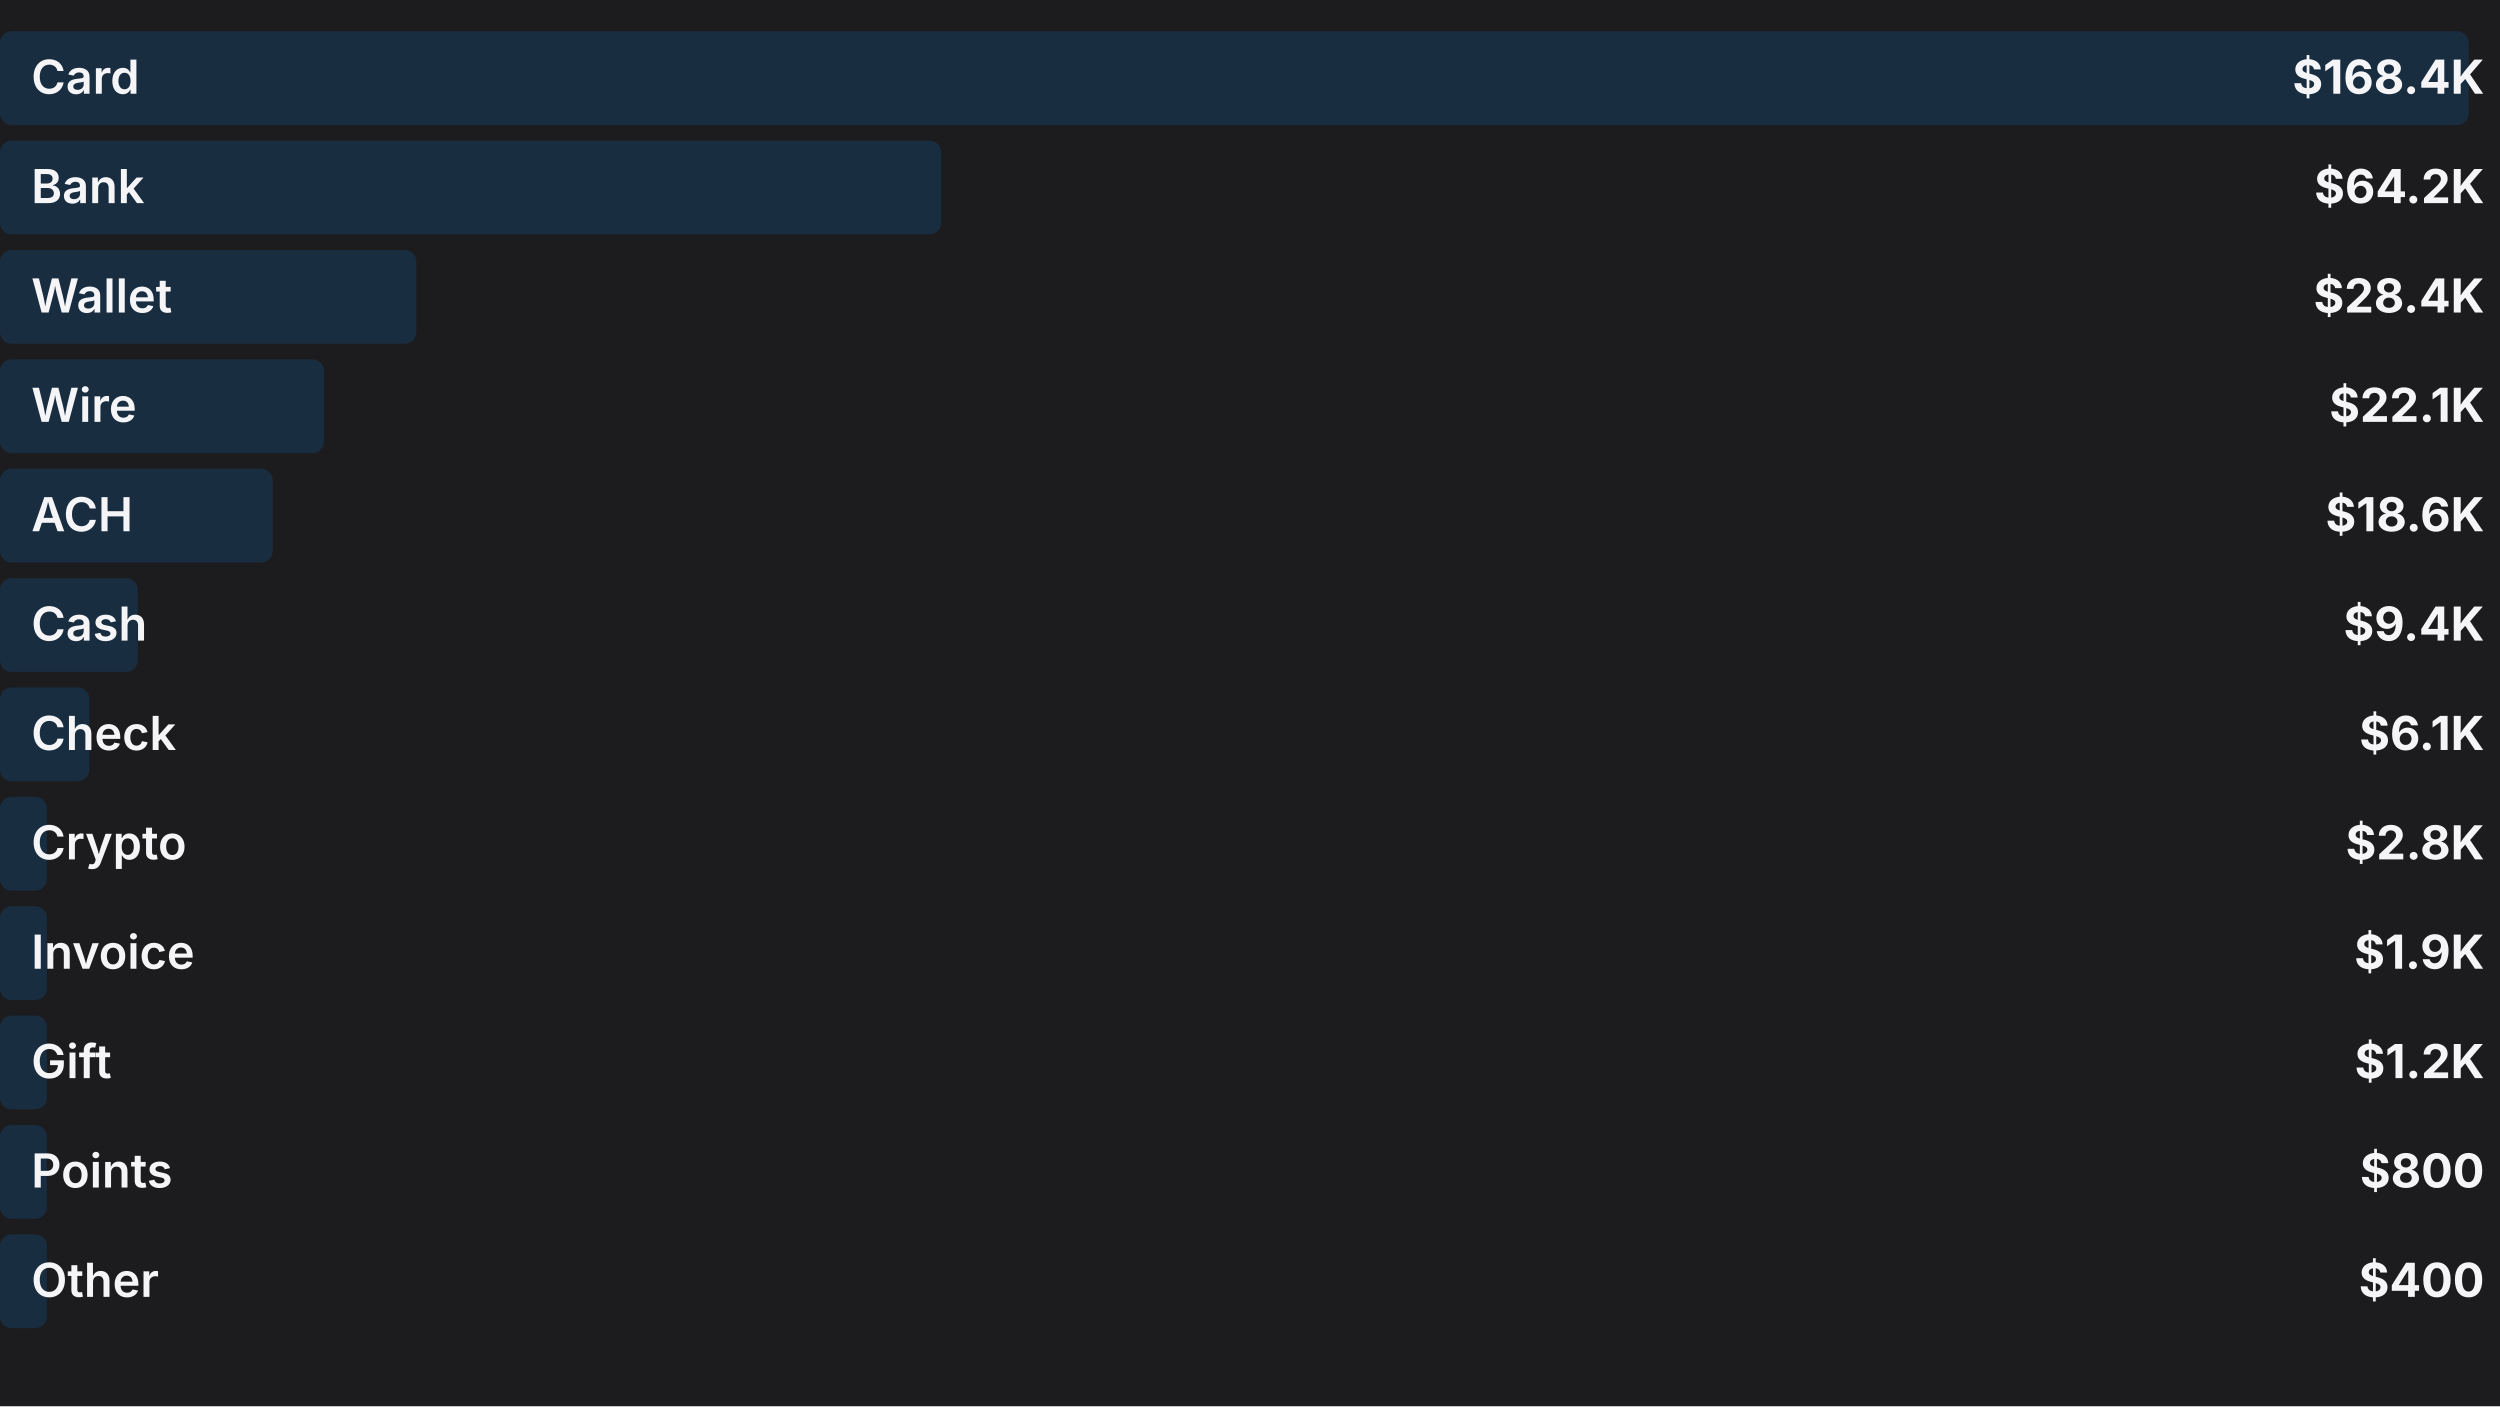
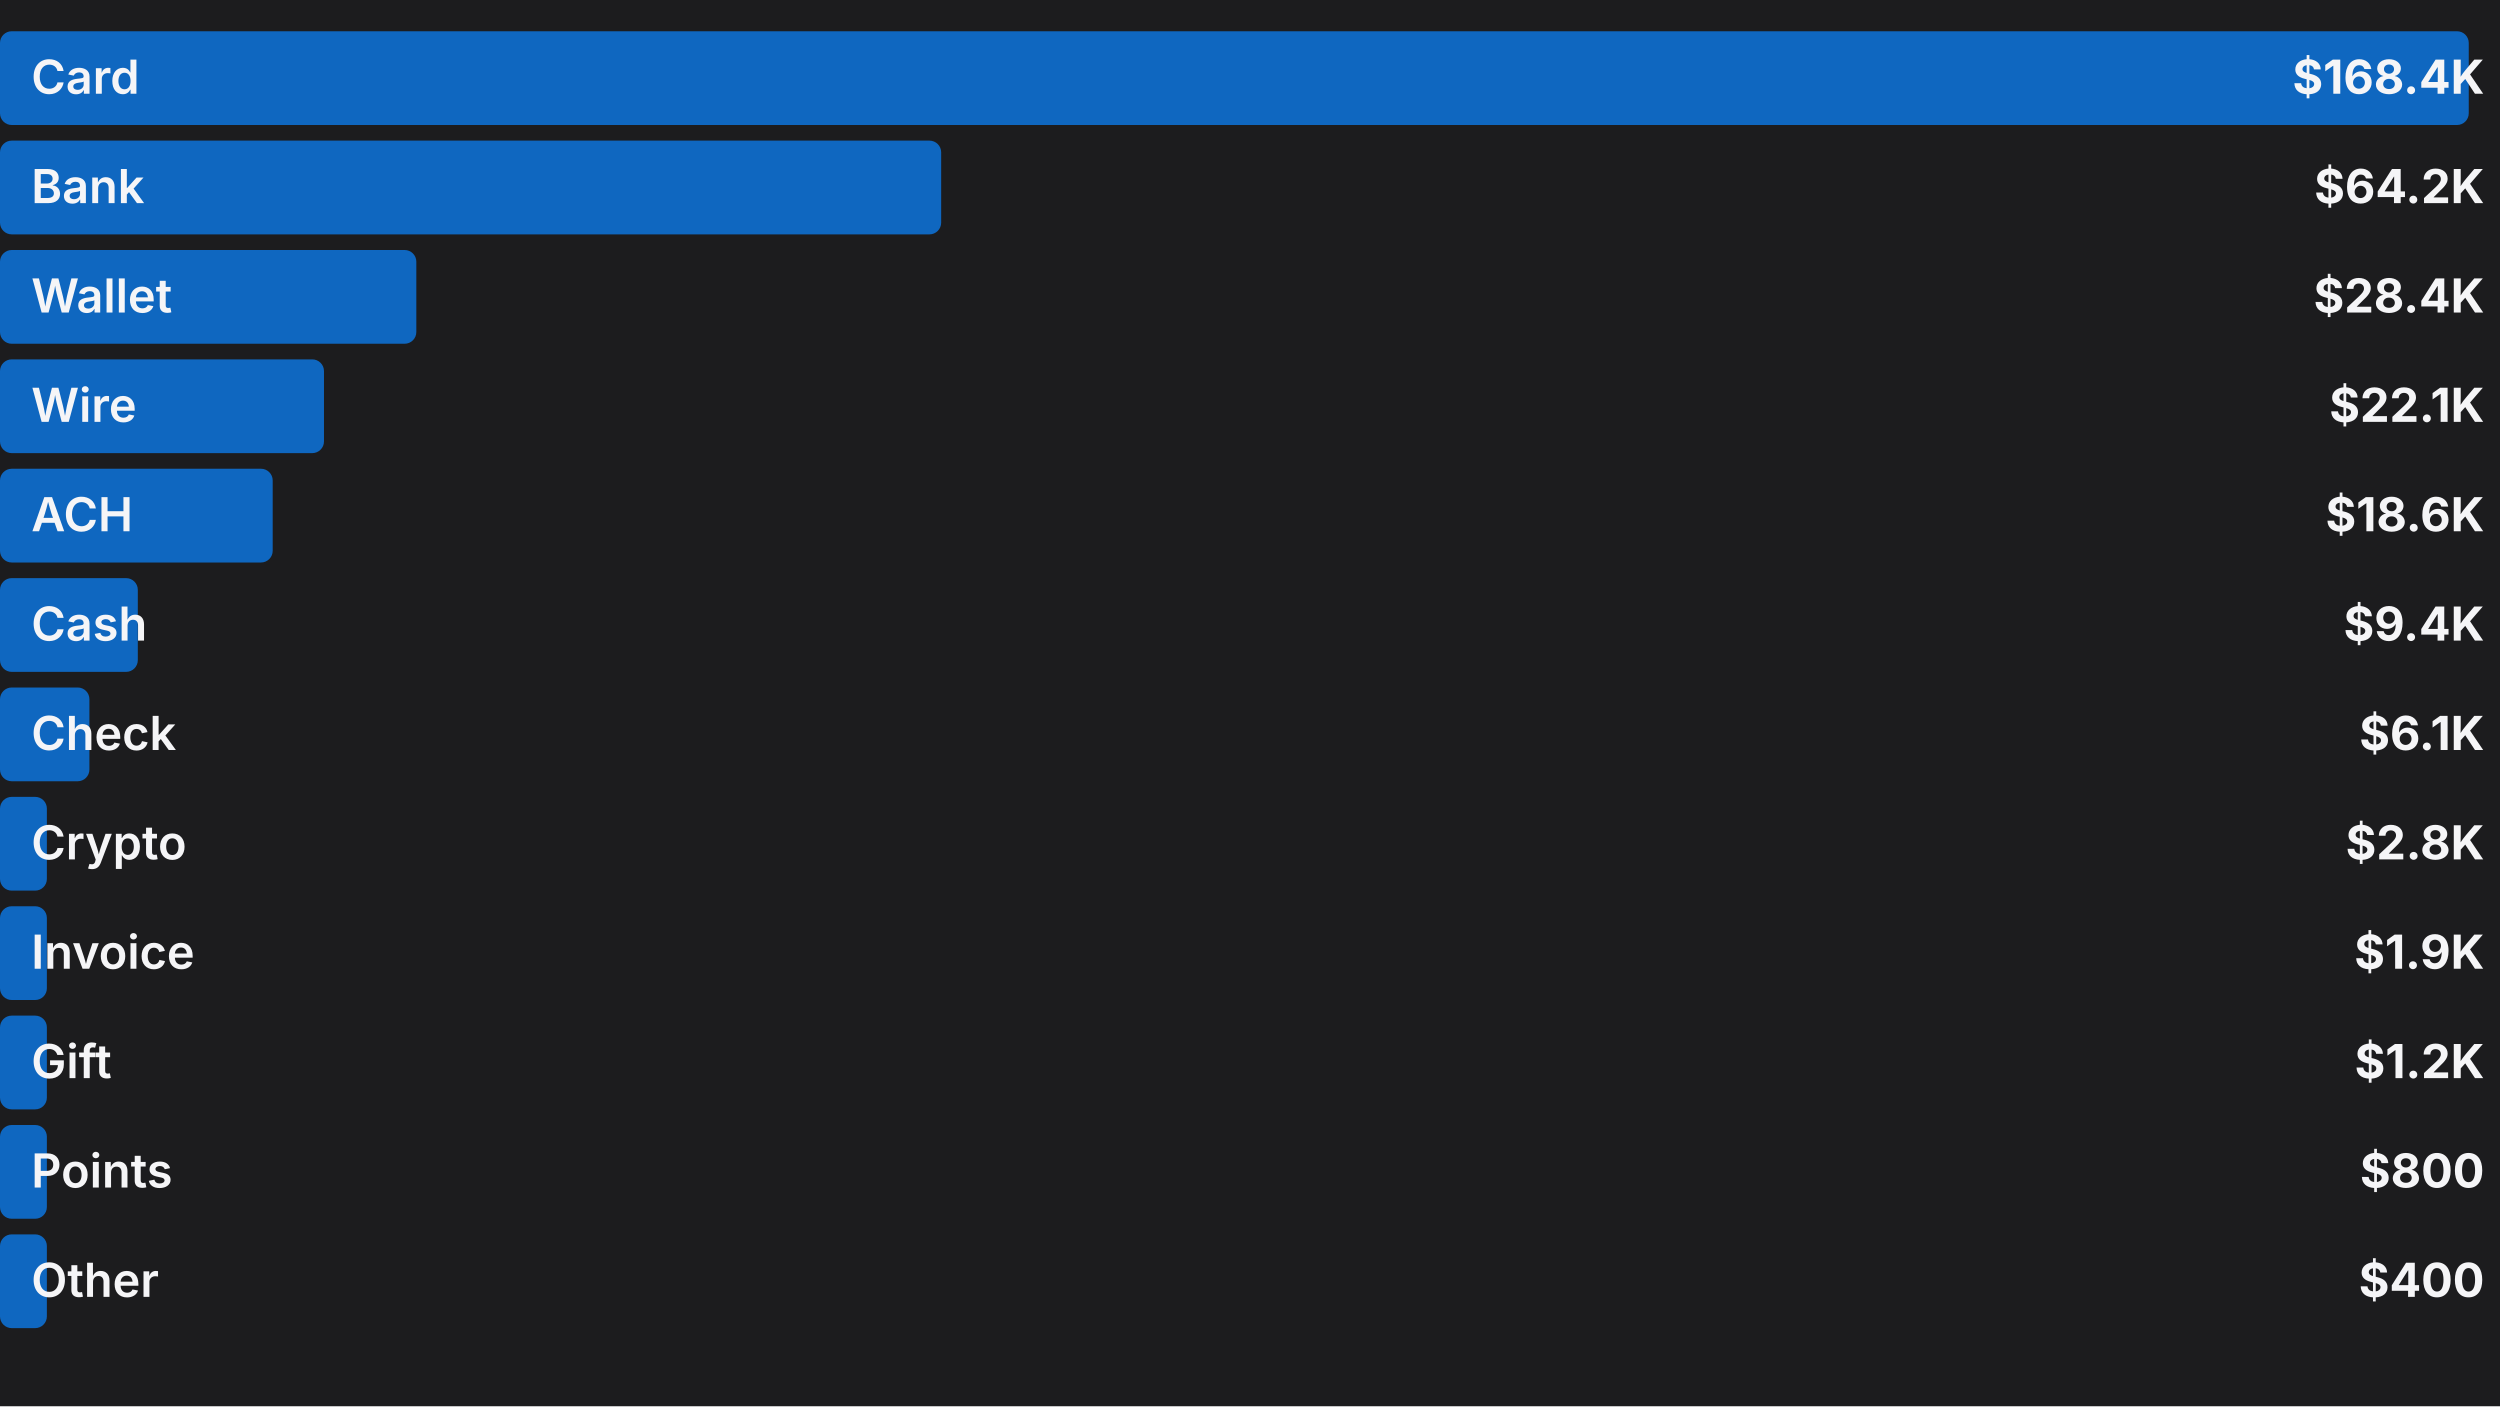
<svg xmlns="http://www.w3.org/2000/svg" width="640" height="360" viewBox="0 0 640 360" role="img" aria-label="Card is the largest method at 168 thousand dollars. Crypto is the smallest." class="ck-chart" data-ck-type="bar-list" data-ck-renderer="bar-list" data-ck-id="ck1tk59eg" style="color-scheme:dark;font-family:Inter, sans-serif;font-variant-numeric:tabular-nums;font-feature-settings:'tnum'">
  <rect width="100%" height="100%" fill="#1c1c1e" data-ck-card="1" />
-   <rect data-ck-track="row" x="0" y="8" width="632" height="24" rx="3" fill="#0a84ff" fill-opacity="0.16" />
+   <rect data-ck-track="row" x="0" y="8" width="632" height="24" rx="3" fill="#0a84ff" fill-opacity="0.72" />
  <text x="8" y="24" fill="#f5f5f7" font-size="12" font-weight="560">Card</text>
  <text x="636" y="24" text-anchor="end" fill="#f5f5f7" font-size="12" font-weight="650">$168.4K</text>
-   <rect data-ck-track="row" x="0" y="36" width="240.94" height="24" rx="3" fill="#0a84ff" fill-opacity="0.16" />
+   <rect data-ck-track="row" x="0" y="36" width="240.94" height="24" rx="3" fill="#0a84ff" fill-opacity="0.72" />
  <text x="8" y="52" fill="#f5f5f7" font-size="12" font-weight="560">Bank</text>
  <text x="636" y="52" text-anchor="end" fill="#f5f5f7" font-size="12" font-weight="650">$64.2K</text>
-   <rect data-ck-track="row" x="0" y="64" width="106.58" height="24" rx="3" fill="#0a84ff" fill-opacity="0.16" />
+   <rect data-ck-track="row" x="0" y="64" width="106.58" height="24" rx="3" fill="#0a84ff" fill-opacity="0.72" />
  <text x="8" y="80" fill="#f5f5f7" font-size="12" font-weight="560">Wallet</text>
  <text x="636" y="80" text-anchor="end" fill="#f5f5f7" font-size="12" font-weight="650">$28.4K</text>
-   <rect data-ck-track="row" x="0" y="92" width="82.94" height="24" rx="3" fill="#0a84ff" fill-opacity="0.16" />
+   <rect data-ck-track="row" x="0" y="92" width="82.94" height="24" rx="3" fill="#0a84ff" fill-opacity="0.72" />
  <text x="8" y="108" fill="#f5f5f7" font-size="12" font-weight="560">Wire</text>
  <text x="636" y="108" text-anchor="end" fill="#f5f5f7" font-size="12" font-weight="650">$22.1K</text>
-   <rect data-ck-track="row" x="0" y="120" width="69.81" height="24" rx="3" fill="#0a84ff" fill-opacity="0.16" />
+   <rect data-ck-track="row" x="0" y="120" width="69.81" height="24" rx="3" fill="#0a84ff" fill-opacity="0.72" />
  <text x="8" y="136" fill="#f5f5f7" font-size="12" font-weight="560">ACH</text>
  <text x="636" y="136" text-anchor="end" fill="#f5f5f7" font-size="12" font-weight="650">$18.6K</text>
-   <rect data-ck-track="row" x="0" y="148" width="35.28" height="24" rx="3" fill="#0a84ff" fill-opacity="0.16" />
+   <rect data-ck-track="row" x="0" y="148" width="35.28" height="24" rx="3" fill="#0a84ff" fill-opacity="0.72" />
  <text x="8" y="164" fill="#f5f5f7" font-size="12" font-weight="560">Cash</text>
  <text x="636" y="164" text-anchor="end" fill="#f5f5f7" font-size="12" font-weight="650">$9.4K</text>
-   <rect data-ck-track="row" x="0" y="176" width="22.89" height="24" rx="3" fill="#0a84ff" fill-opacity="0.16" />
+   <rect data-ck-track="row" x="0" y="176" width="22.89" height="24" rx="3" fill="#0a84ff" fill-opacity="0.72" />
  <text x="8" y="192" fill="#f5f5f7" font-size="12" font-weight="560">Check</text>
  <text x="636" y="192" text-anchor="end" fill="#f5f5f7" font-size="12" font-weight="650">$6.1K</text>
-   <rect data-ck-track="row" x="0" y="204" width="12" height="24" rx="3" fill="#0a84ff" fill-opacity="0.16" />
+   <rect data-ck-track="row" x="0" y="204" width="12" height="24" rx="3" fill="#0a84ff" fill-opacity="0.72" />
  <text x="8" y="220" fill="#f5f5f7" font-size="12" font-weight="560">Crypto</text>
  <text x="636" y="220" text-anchor="end" fill="#f5f5f7" font-size="12" font-weight="650">$2.8K</text>
-   <rect data-ck-track="row" x="0" y="232" width="12" height="24" rx="3" fill="#0a84ff" fill-opacity="0.16" />
+   <rect data-ck-track="row" x="0" y="232" width="12" height="24" rx="3" fill="#0a84ff" fill-opacity="0.72" />
  <text x="8" y="248" fill="#f5f5f7" font-size="12" font-weight="560">Invoice</text>
  <text x="636" y="248" text-anchor="end" fill="#f5f5f7" font-size="12" font-weight="650">$1.9K</text>
-   <rect data-ck-track="row" x="0" y="260" width="12" height="24" rx="3" fill="#0a84ff" fill-opacity="0.16" />
+   <rect data-ck-track="row" x="0" y="260" width="12" height="24" rx="3" fill="#0a84ff" fill-opacity="0.72" />
  <text x="8" y="276" fill="#f5f5f7" font-size="12" font-weight="560">Gift</text>
  <text x="636" y="276" text-anchor="end" fill="#f5f5f7" font-size="12" font-weight="650">$1.2K</text>
-   <rect data-ck-track="row" x="0" y="288" width="12" height="24" rx="3" fill="#0a84ff" fill-opacity="0.16" />
+   <rect data-ck-track="row" x="0" y="288" width="12" height="24" rx="3" fill="#0a84ff" fill-opacity="0.72" />
  <text x="8" y="304" fill="#f5f5f7" font-size="12" font-weight="560">Points</text>
  <text x="636" y="304" text-anchor="end" fill="#f5f5f7" font-size="12" font-weight="650">$800</text>
-   <rect data-ck-track="row" x="0" y="316" width="12" height="24" rx="3" fill="#0a84ff" fill-opacity="0.16" />
+   <rect data-ck-track="row" x="0" y="316" width="12" height="24" rx="3" fill="#0a84ff" fill-opacity="0.72" />
  <text x="8" y="332" fill="#f5f5f7" font-size="12" font-weight="560">Other</text>
  <text x="636" y="332" text-anchor="end" fill="#f5f5f7" font-size="12" font-weight="650">$400</text>
</svg>
